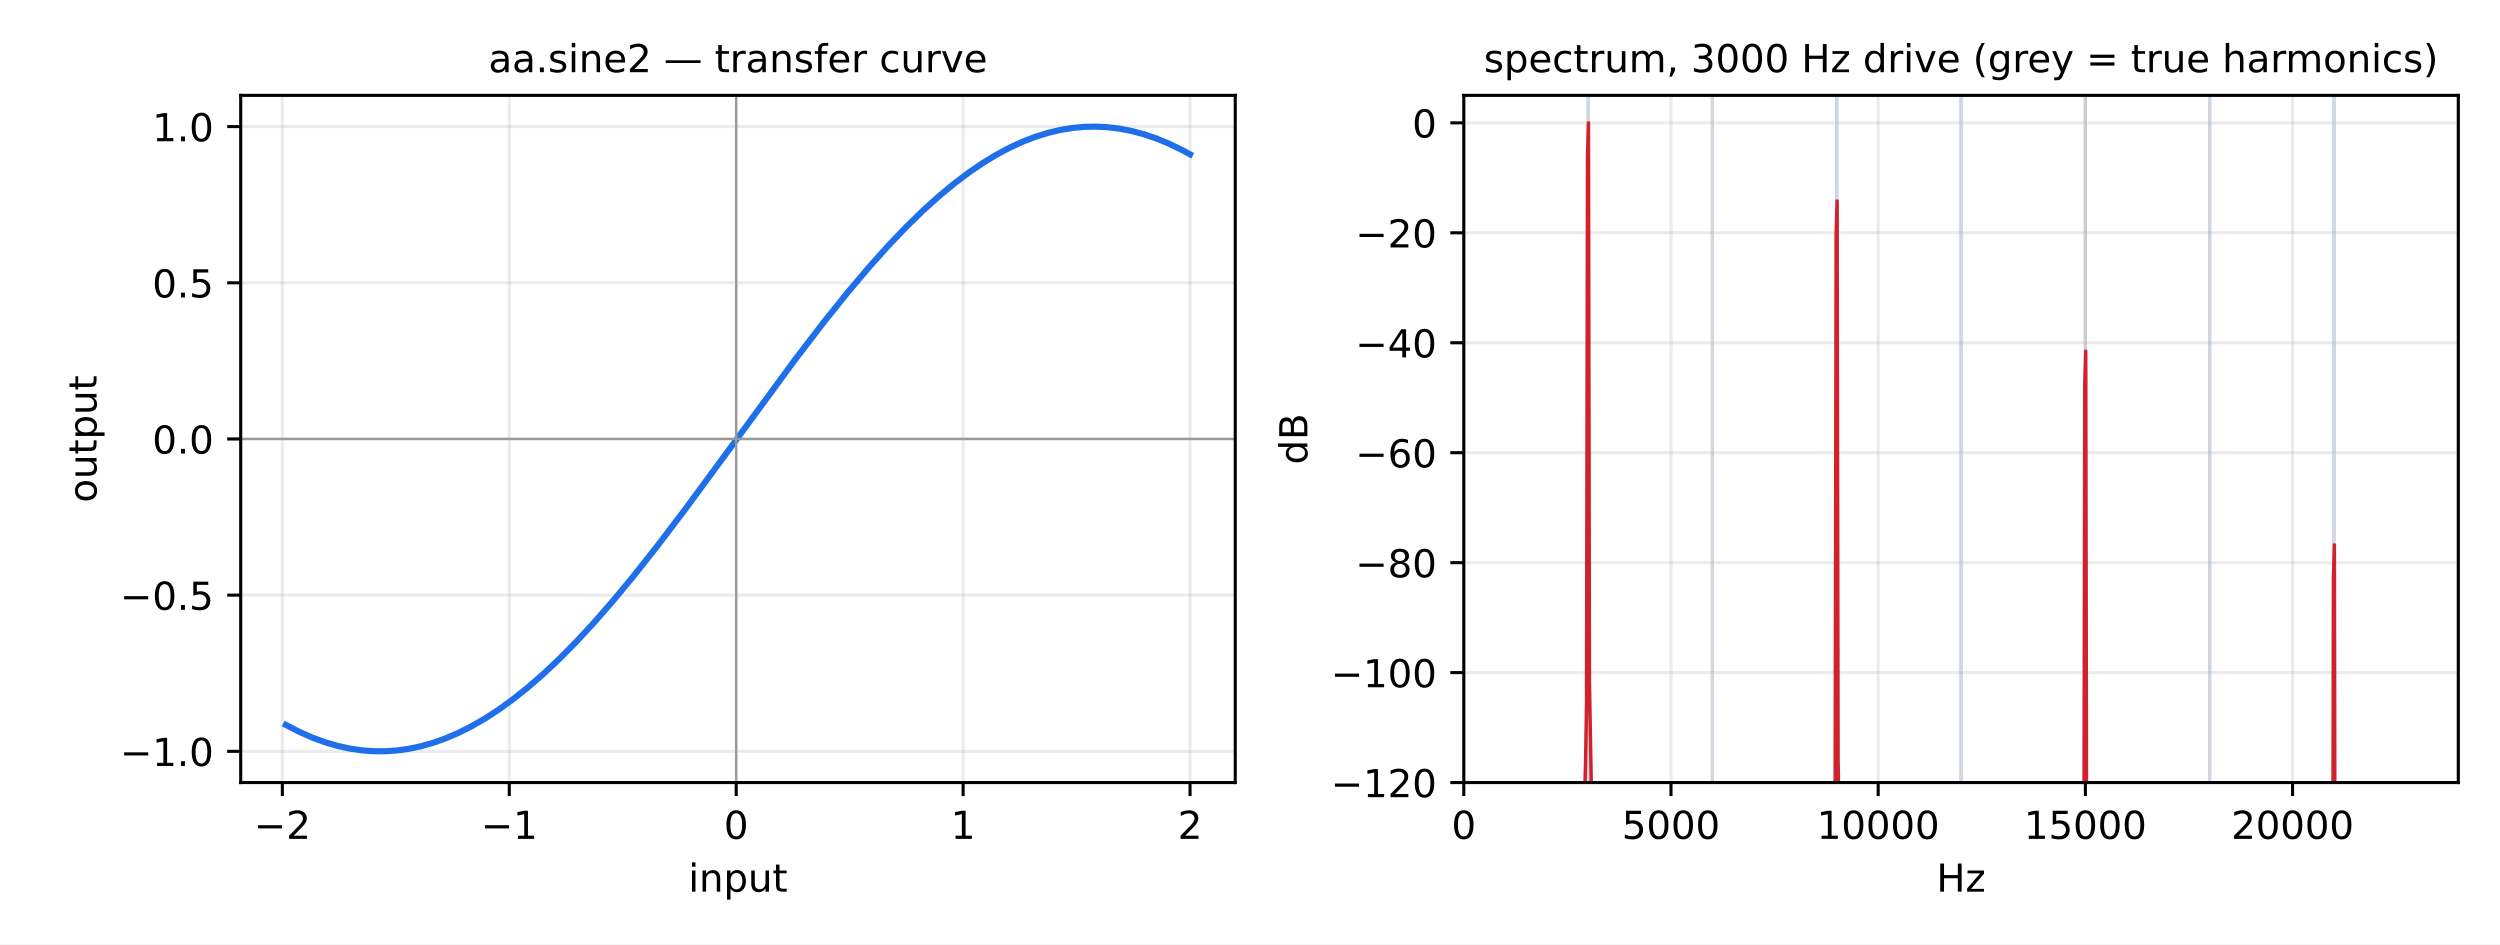
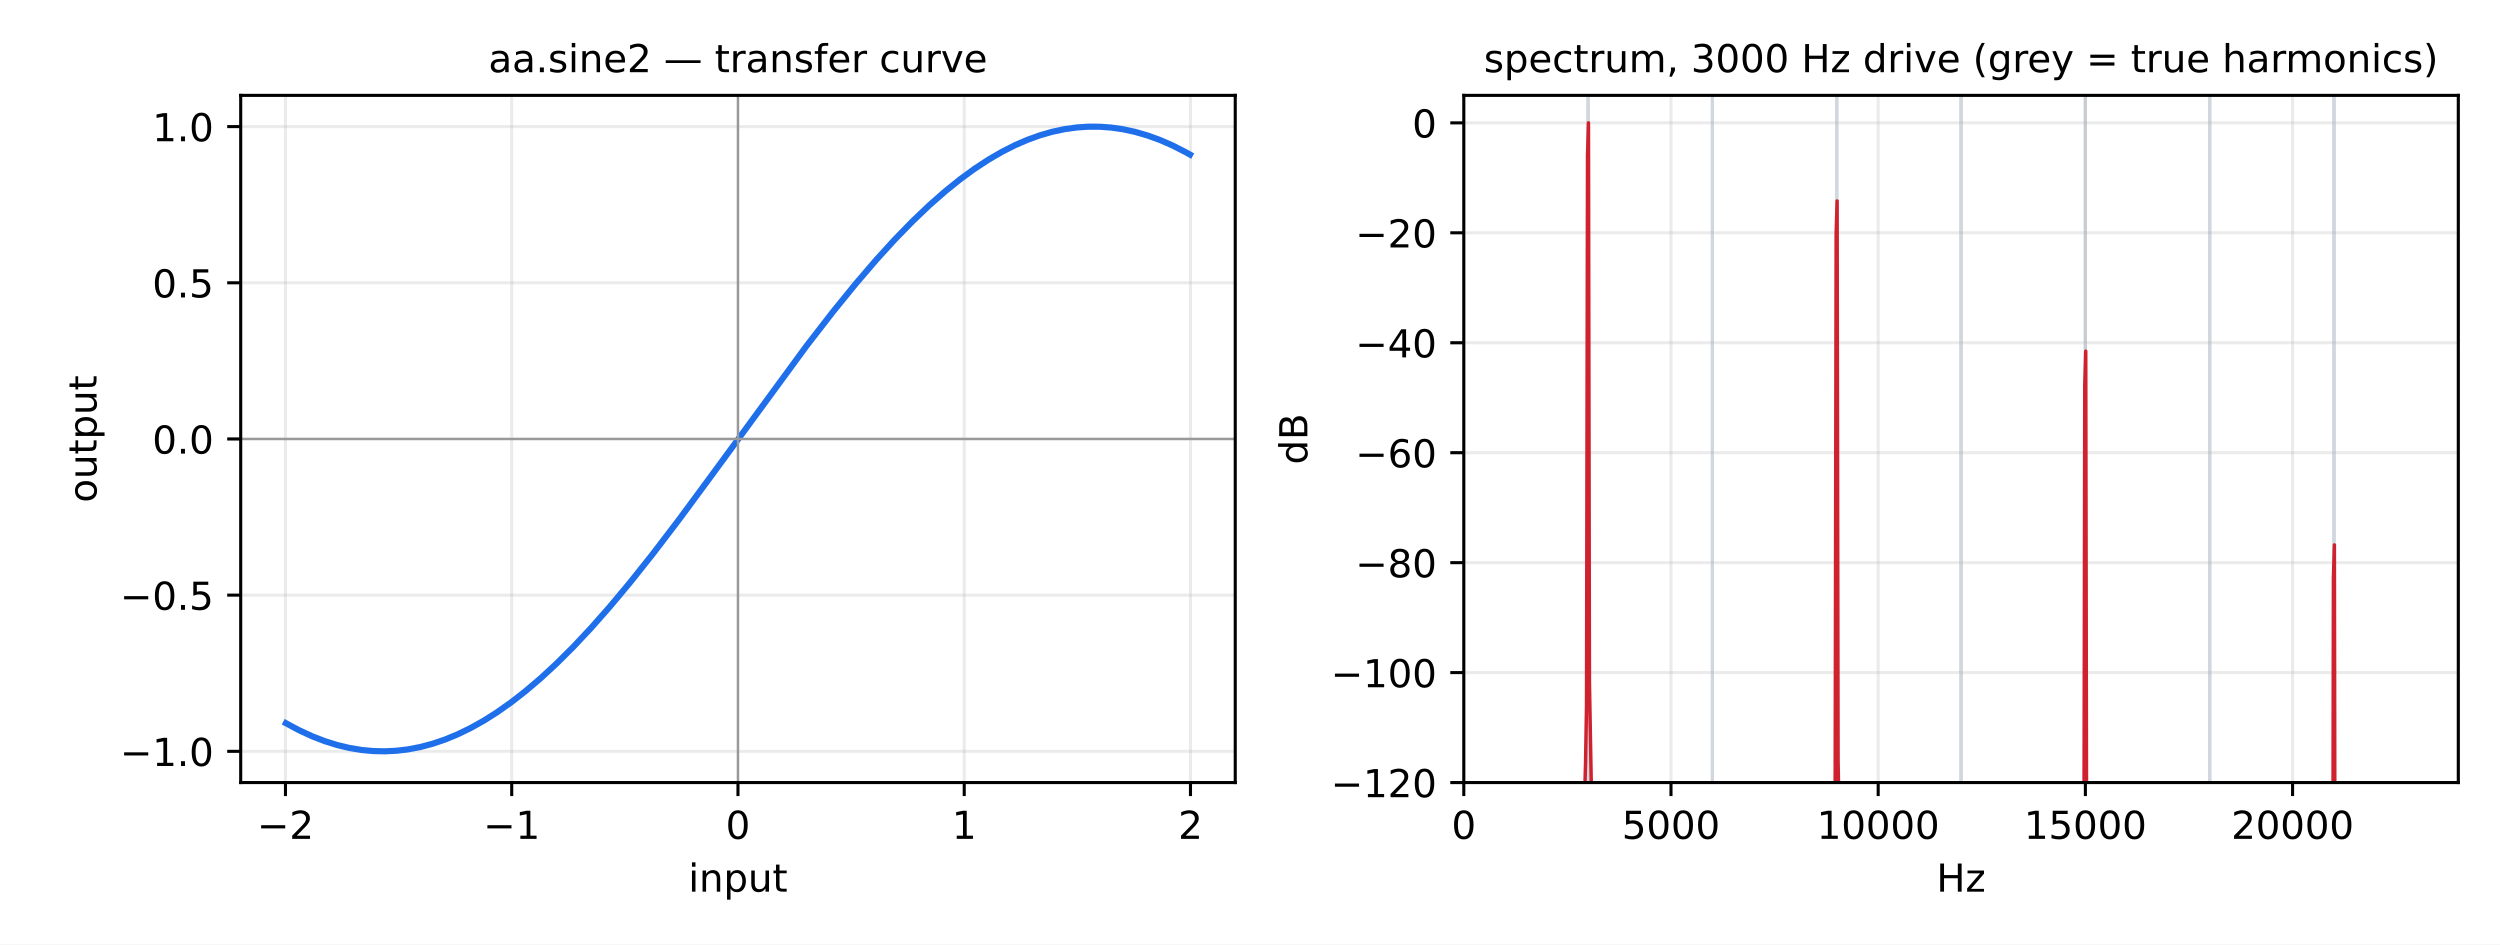
<svg xmlns="http://www.w3.org/2000/svg" xmlns:xlink="http://www.w3.org/1999/xlink" width="648pt" height="244.8pt" viewBox="0 0 648 244.8" version="1.1">
  <defs>
    <style type="text/css">*{stroke-linejoin: round; stroke-linecap: butt}</style>
  </defs>
  <g id="figure_1">
    <g id="patch_1">
      <path d="M 0 244.8  L 648 244.8  L 648 0  L 0 0  z " style="fill: #ffffff" />
    </g>
    <g id="axes_1">
      <g id="patch_2">
        <path d="M 62.39 202.84  L 320.175 202.84  L 320.175 24.72  L 62.39 24.72  z " style="fill: #ffffff" />
      </g>
      <g id="matplotlib.axis_1">
        <g id="xtick_1">
          <g id="line2d_1">
-             <path d="M 73.188 202.84  L 73.188 24.72  " clip-path="url(#p973843d0ef)" style="fill: none; stroke: #b0b0b0; stroke-opacity: 0.25; stroke-width: 0.8; stroke-linecap: square" />
+             <path d="M 73.993 202.84  L 73.993 24.72  " clip-path="url(#p1770145ce7)" style="fill: none; stroke: #b0b0b0; stroke-opacity: 0.25; stroke-width: 0.8; stroke-linecap: square" />
          </g>
          <g id="line2d_2">
            <defs>
-               <path id="mb4af9afbdc" d="M 0 0  L 0 3.5  " style="stroke: #000000; stroke-width: 0.8" />
+               <path id="mc2eedfe929" d="M 0 0  L 0 3.5  " style="stroke: #000000; stroke-width: 0.8" />
            </defs>
            <g>
-               <use xlink:href="#mb4af9afbdc" x="73.188" y="202.84" style="stroke: #000000; stroke-width: 0.8" />
+               <use xlink:href="#mc2eedfe929" x="73.993" y="202.84" style="stroke: #000000; stroke-width: 0.8" />
            </g>
          </g>
          <g id="text_1">
-             <text style="font: 10px 'DejaVu Sans', 'Bitstream Vera Sans', 'Computer Modern Sans Serif', 'Lucida Grande', 'Verdana', 'Geneva', 'Lucid', 'Arial', 'Helvetica', 'Avant Garde', sans-serif; text-anchor: middle" x="73.188" y="217.438" transform="rotate(-0 73.18848 217.4384)">−2</text>
+             <text style="font: 10px 'DejaVu Sans', 'Bitstream Vera Sans', 'Computer Modern Sans Serif', 'Lucida Grande', 'Verdana', 'Geneva', 'Lucid', 'Arial', 'Helvetica', 'Avant Garde', sans-serif; text-anchor: middle" x="73.993" y="217.438" transform="rotate(-0 73.99296 217.4384)">−2</text>
          </g>
        </g>
        <g id="xtick_2">
          <g id="line2d_3">
-             <path d="M 132.006 202.84  L 132.006 24.72  " clip-path="url(#p973843d0ef)" style="fill: none; stroke: #b0b0b0; stroke-opacity: 0.25; stroke-width: 0.8; stroke-linecap: square" />
+             <path d="M 132.638 202.84  L 132.638 24.72  " clip-path="url(#p1770145ce7)" style="fill: none; stroke: #b0b0b0; stroke-opacity: 0.25; stroke-width: 0.8; stroke-linecap: square" />
          </g>
          <g id="line2d_4">
            <g>
-               <use xlink:href="#mb4af9afbdc" x="132.006" y="202.84" style="stroke: #000000; stroke-width: 0.8" />
+               <use xlink:href="#mc2eedfe929" x="132.638" y="202.84" style="stroke: #000000; stroke-width: 0.8" />
            </g>
          </g>
          <g id="text_2">
-             <text style="font: 10px 'DejaVu Sans', 'Bitstream Vera Sans', 'Computer Modern Sans Serif', 'Lucida Grande', 'Verdana', 'Geneva', 'Lucid', 'Arial', 'Helvetica', 'Avant Garde', sans-serif; text-anchor: middle" x="132.006" y="217.438" transform="rotate(-0 132.0057 217.4384)">−1</text>
+             <text style="font: 10px 'DejaVu Sans', 'Bitstream Vera Sans', 'Computer Modern Sans Serif', 'Lucida Grande', 'Verdana', 'Geneva', 'Lucid', 'Arial', 'Helvetica', 'Avant Garde', sans-serif; text-anchor: middle" x="132.638" y="217.438" transform="rotate(-0 132.6377 217.4384)">−1</text>
          </g>
        </g>
        <g id="xtick_3">
          <g id="line2d_5">
-             <path d="M 190.823 202.84  L 190.823 24.72  " clip-path="url(#p973843d0ef)" style="fill: none; stroke: #b0b0b0; stroke-opacity: 0.25; stroke-width: 0.8; stroke-linecap: square" />
+             <path d="M 191.282 202.84  L 191.282 24.72  " clip-path="url(#p1770145ce7)" style="fill: none; stroke: #b0b0b0; stroke-opacity: 0.25; stroke-width: 0.8; stroke-linecap: square" />
          </g>
          <g id="line2d_6">
            <g>
-               <use xlink:href="#mb4af9afbdc" x="190.823" y="202.84" style="stroke: #000000; stroke-width: 0.8" />
+               <use xlink:href="#mc2eedfe929" x="191.282" y="202.84" style="stroke: #000000; stroke-width: 0.8" />
            </g>
          </g>
          <g id="text_3">
-             <text style="font: 10px 'DejaVu Sans', 'Bitstream Vera Sans', 'Computer Modern Sans Serif', 'Lucida Grande', 'Verdana', 'Geneva', 'Lucid', 'Arial', 'Helvetica', 'Avant Garde', sans-serif; text-anchor: middle" x="190.823" y="217.438" transform="rotate(-0 190.823 217.4384)">0</text>
+             <text style="font: 10px 'DejaVu Sans', 'Bitstream Vera Sans', 'Computer Modern Sans Serif', 'Lucida Grande', 'Verdana', 'Geneva', 'Lucid', 'Arial', 'Helvetica', 'Avant Garde', sans-serif; text-anchor: middle" x="191.282" y="217.438" transform="rotate(-0 191.2825 217.4384)">0</text>
          </g>
        </g>
        <g id="xtick_4">
          <g id="line2d_7">
-             <path d="M 249.64 202.84  L 249.64 24.72  " clip-path="url(#p973843d0ef)" style="fill: none; stroke: #b0b0b0; stroke-opacity: 0.25; stroke-width: 0.8; stroke-linecap: square" />
+             <path d="M 249.927 202.84  L 249.927 24.72  " clip-path="url(#p1770145ce7)" style="fill: none; stroke: #b0b0b0; stroke-opacity: 0.25; stroke-width: 0.8; stroke-linecap: square" />
          </g>
          <g id="line2d_8">
            <g>
-               <use xlink:href="#mb4af9afbdc" x="249.64" y="202.84" style="stroke: #000000; stroke-width: 0.8" />
+               <use xlink:href="#mc2eedfe929" x="249.927" y="202.84" style="stroke: #000000; stroke-width: 0.8" />
            </g>
          </g>
          <g id="text_4">
-             <text style="font: 10px 'DejaVu Sans', 'Bitstream Vera Sans', 'Computer Modern Sans Serif', 'Lucida Grande', 'Verdana', 'Geneva', 'Lucid', 'Arial', 'Helvetica', 'Avant Garde', sans-serif; text-anchor: middle" x="249.64" y="217.438" transform="rotate(-0 249.6402 217.4384)">1</text>
+             <text style="font: 10px 'DejaVu Sans', 'Bitstream Vera Sans', 'Computer Modern Sans Serif', 'Lucida Grande', 'Verdana', 'Geneva', 'Lucid', 'Arial', 'Helvetica', 'Avant Garde', sans-serif; text-anchor: middle" x="249.927" y="217.438" transform="rotate(-0 249.9273 217.4384)">1</text>
          </g>
        </g>
        <g id="xtick_5">
          <g id="line2d_9">
-             <path d="M 308.457 202.84  L 308.457 24.72  " clip-path="url(#p973843d0ef)" style="fill: none; stroke: #b0b0b0; stroke-opacity: 0.25; stroke-width: 0.8; stroke-linecap: square" />
+             <path d="M 308.572 202.84  L 308.572 24.72  " clip-path="url(#p1770145ce7)" style="fill: none; stroke: #b0b0b0; stroke-opacity: 0.25; stroke-width: 0.8; stroke-linecap: square" />
          </g>
          <g id="line2d_10">
            <g>
-               <use xlink:href="#mb4af9afbdc" x="308.457" y="202.84" style="stroke: #000000; stroke-width: 0.8" />
+               <use xlink:href="#mc2eedfe929" x="308.572" y="202.84" style="stroke: #000000; stroke-width: 0.8" />
            </g>
          </g>
          <g id="text_5">
-             <text style="font: 10px 'DejaVu Sans', 'Bitstream Vera Sans', 'Computer Modern Sans Serif', 'Lucida Grande', 'Verdana', 'Geneva', 'Lucid', 'Arial', 'Helvetica', 'Avant Garde', sans-serif; text-anchor: middle" x="308.457" y="217.438" transform="rotate(-0 308.4575 217.4384)">2</text>
+             <text style="font: 10px 'DejaVu Sans', 'Bitstream Vera Sans', 'Computer Modern Sans Serif', 'Lucida Grande', 'Verdana', 'Geneva', 'Lucid', 'Arial', 'Helvetica', 'Avant Garde', sans-serif; text-anchor: middle" x="308.572" y="217.438" transform="rotate(-0 308.572 217.4384)">2</text>
          </g>
        </g>
        <g id="text_6">
          <text style="font: 10px 'DejaVu Sans', 'Bitstream Vera Sans', 'Computer Modern Sans Serif', 'Lucida Grande', 'Verdana', 'Geneva', 'Lucid', 'Arial', 'Helvetica', 'Avant Garde', sans-serif; text-anchor: middle" x="191.282" y="231.117" transform="rotate(-0 191.2825 231.1166)">input</text>
        </g>
      </g>
      <g id="matplotlib.axis_2">
        <g id="ytick_1">
          <g id="line2d_11">
-             <path d="M 62.39 194.744  L 320.175 194.744  " clip-path="url(#p973843d0ef)" style="fill: none; stroke: #b0b0b0; stroke-opacity: 0.25; stroke-width: 0.8; stroke-linecap: square" />
+             <path d="M 62.39 194.744  L 320.175 194.744  " clip-path="url(#p1770145ce7)" style="fill: none; stroke: #b0b0b0; stroke-opacity: 0.25; stroke-width: 0.8; stroke-linecap: square" />
          </g>
          <g id="line2d_12">
            <defs>
-               <path id="mf48893161e" d="M 0 0  L -3.5 0  " style="stroke: #000000; stroke-width: 0.8" />
+               <path id="mee9a376223" d="M 0 0  L -3.5 0  " style="stroke: #000000; stroke-width: 0.8" />
            </defs>
            <g>
-               <use xlink:href="#mf48893161e" x="62.39" y="194.744" style="stroke: #000000; stroke-width: 0.8" />
+               <use xlink:href="#mee9a376223" x="62.39" y="194.744" style="stroke: #000000; stroke-width: 0.8" />
            </g>
          </g>
          <g id="text_7">
-             <text style="font: 10px 'DejaVu Sans', 'Bitstream Vera Sans', 'Computer Modern Sans Serif', 'Lucida Grande', 'Verdana', 'Geneva', 'Lucid', 'Arial', 'Helvetica', 'Avant Garde', sans-serif; text-anchor: end" x="55.39" y="198.543" transform="rotate(-0 55.39 198.5429)">−1.0</text>
+             <text style="font: 10px 'DejaVu Sans', 'Bitstream Vera Sans', 'Computer Modern Sans Serif', 'Lucida Grande', 'Verdana', 'Geneva', 'Lucid', 'Arial', 'Helvetica', 'Avant Garde', sans-serif; text-anchor: end" x="55.39" y="198.543" transform="rotate(-0 55.39 198.543)">−1.0</text>
          </g>
        </g>
        <g id="ytick_2">
          <g id="line2d_13">
-             <path d="M 62.39 154.262  L 320.175 154.262  " clip-path="url(#p973843d0ef)" style="fill: none; stroke: #b0b0b0; stroke-opacity: 0.25; stroke-width: 0.8; stroke-linecap: square" />
+             <path d="M 62.39 154.262  L 320.175 154.262  " clip-path="url(#p1770145ce7)" style="fill: none; stroke: #b0b0b0; stroke-opacity: 0.25; stroke-width: 0.8; stroke-linecap: square" />
          </g>
          <g id="line2d_14">
            <g>
-               <use xlink:href="#mf48893161e" x="62.39" y="154.262" style="stroke: #000000; stroke-width: 0.8" />
+               <use xlink:href="#mee9a376223" x="62.39" y="154.262" style="stroke: #000000; stroke-width: 0.8" />
            </g>
          </g>
          <g id="text_8">
-             <text style="font: 10px 'DejaVu Sans', 'Bitstream Vera Sans', 'Computer Modern Sans Serif', 'Lucida Grande', 'Verdana', 'Geneva', 'Lucid', 'Arial', 'Helvetica', 'Avant Garde', sans-serif; text-anchor: end" x="55.39" y="158.061" transform="rotate(-0 55.39 158.061)">−0.5</text>
+             <text style="font: 10px 'DejaVu Sans', 'Bitstream Vera Sans', 'Computer Modern Sans Serif', 'Lucida Grande', 'Verdana', 'Geneva', 'Lucid', 'Arial', 'Helvetica', 'Avant Garde', sans-serif; text-anchor: end" x="55.39" y="158.061" transform="rotate(-0 55.39 158.0611)">−0.5</text>
          </g>
        </g>
        <g id="ytick_3">
          <g id="line2d_15">
-             <path d="M 62.39 113.78  L 320.175 113.78  " clip-path="url(#p973843d0ef)" style="fill: none; stroke: #b0b0b0; stroke-opacity: 0.25; stroke-width: 0.8; stroke-linecap: square" />
+             <path d="M 62.39 113.78  L 320.175 113.78  " clip-path="url(#p1770145ce7)" style="fill: none; stroke: #b0b0b0; stroke-opacity: 0.25; stroke-width: 0.8; stroke-linecap: square" />
          </g>
          <g id="line2d_16">
            <g>
-               <use xlink:href="#mf48893161e" x="62.39" y="113.78" style="stroke: #000000; stroke-width: 0.8" />
+               <use xlink:href="#mee9a376223" x="62.39" y="113.78" style="stroke: #000000; stroke-width: 0.8" />
            </g>
          </g>
          <g id="text_9">
-             <text style="font: 10px 'DejaVu Sans', 'Bitstream Vera Sans', 'Computer Modern Sans Serif', 'Lucida Grande', 'Verdana', 'Geneva', 'Lucid', 'Arial', 'Helvetica', 'Avant Garde', sans-serif; text-anchor: end" x="55.39" y="117.579" transform="rotate(-0 55.39 117.5792)">0.0</text>
+             <text style="font: 10px 'DejaVu Sans', 'Bitstream Vera Sans', 'Computer Modern Sans Serif', 'Lucida Grande', 'Verdana', 'Geneva', 'Lucid', 'Arial', 'Helvetica', 'Avant Garde', sans-serif; text-anchor: end" x="55.39" y="117.579" transform="rotate(-0 55.39 117.5793)">0.0</text>
          </g>
        </g>
        <g id="ytick_4">
          <g id="line2d_17">
-             <path d="M 62.39 73.298  L 320.175 73.298  " clip-path="url(#p973843d0ef)" style="fill: none; stroke: #b0b0b0; stroke-opacity: 0.25; stroke-width: 0.8; stroke-linecap: square" />
+             <path d="M 62.39 73.298  L 320.175 73.298  " clip-path="url(#p1770145ce7)" style="fill: none; stroke: #b0b0b0; stroke-opacity: 0.25; stroke-width: 0.8; stroke-linecap: square" />
          </g>
          <g id="line2d_18">
            <g>
-               <use xlink:href="#mf48893161e" x="62.39" y="73.298" style="stroke: #000000; stroke-width: 0.8" />
+               <use xlink:href="#mee9a376223" x="62.39" y="73.298" style="stroke: #000000; stroke-width: 0.8" />
            </g>
          </g>
          <g id="text_10">
-             <text style="font: 10px 'DejaVu Sans', 'Bitstream Vera Sans', 'Computer Modern Sans Serif', 'Lucida Grande', 'Verdana', 'Geneva', 'Lucid', 'Arial', 'Helvetica', 'Avant Garde', sans-serif; text-anchor: end" x="55.39" y="77.097" transform="rotate(-0 55.39 77.09737)">0.5</text>
+             <text style="font: 10px 'DejaVu Sans', 'Bitstream Vera Sans', 'Computer Modern Sans Serif', 'Lucida Grande', 'Verdana', 'Geneva', 'Lucid', 'Arial', 'Helvetica', 'Avant Garde', sans-serif; text-anchor: end" x="55.39" y="77.097" transform="rotate(-0 55.39 77.09741)">0.5</text>
          </g>
        </g>
        <g id="ytick_5">
          <g id="line2d_19">
-             <path d="M 62.39 32.816  L 320.175 32.816  " clip-path="url(#p973843d0ef)" style="fill: none; stroke: #b0b0b0; stroke-opacity: 0.25; stroke-width: 0.8; stroke-linecap: square" />
+             <path d="M 62.39 32.816  L 320.175 32.816  " clip-path="url(#p1770145ce7)" style="fill: none; stroke: #b0b0b0; stroke-opacity: 0.25; stroke-width: 0.8; stroke-linecap: square" />
          </g>
          <g id="line2d_20">
            <g>
-               <use xlink:href="#mf48893161e" x="62.39" y="32.816" style="stroke: #000000; stroke-width: 0.8" />
+               <use xlink:href="#mee9a376223" x="62.39" y="32.816" style="stroke: #000000; stroke-width: 0.8" />
            </g>
          </g>
          <g id="text_11">
            <text style="font: 10px 'DejaVu Sans', 'Bitstream Vera Sans', 'Computer Modern Sans Serif', 'Lucida Grande', 'Verdana', 'Geneva', 'Lucid', 'Arial', 'Helvetica', 'Avant Garde', sans-serif; text-anchor: end" x="55.39" y="36.616" transform="rotate(-0 55.39 36.61554)">1.0</text>
          </g>
        </g>
        <g id="text_12">
          <text style="font: 10px 'DejaVu Sans', 'Bitstream Vera Sans', 'Computer Modern Sans Serif', 'Lucida Grande', 'Verdana', 'Geneva', 'Lucid', 'Arial', 'Helvetica', 'Avant Garde', sans-serif; text-anchor: middle" x="25.027" y="113.78" transform="rotate(-90 25.0275 113.78)">output</text>
        </g>
      </g>
      <g id="line2d_21">
-         <path d="M 74.108 187.902  L 77.557 189.682  L 81.007 191.202  L 84.227 192.381  L 87.446 193.325  L 90.666 194.031  L 93.886 194.497  L 96.876 194.713  L 99.865 194.721  L 102.855 194.521  L 105.845 194.112  L 109.065 193.44  L 112.284 192.53  L 115.504 191.385  L 118.724 190.007  L 122.173 188.278  L 125.623 186.294  L 129.073 184.061  L 132.752 181.413  L 136.662 178.311  L 140.572 174.924  L 144.711 171.044  L 149.081 166.642  L 153.681 161.695  L 158.74 155.917  L 164.26 149.26  L 170.469 141.401  L 177.599 132.005  L 187.258 118.876  L 206.116 93.175  L 213.476 83.574  L 219.685 75.834  L 225.205 69.306  L 230.264 63.663  L 234.864 58.853  L 239.233 54.593  L 243.373 50.858  L 247.283 47.616  L 251.192 44.666  L 254.872 42.167  L 258.322 40.078  L 261.771 38.242  L 265.221 36.665  L 268.441 35.432  L 271.661 34.433  L 274.88 33.672  L 278.1 33.15  L 281.09 32.881  L 284.08 32.821  L 287.069 32.97  L 290.059 33.326  L 293.279 33.943  L 296.499 34.798  L 299.718 35.889  L 302.938 37.213  L 306.388 38.885  L 308.457 40.013  L 308.457 40.013  " clip-path="url(#p973843d0ef)" style="fill: none; stroke: #1f6feb; stroke-width: 1.6; stroke-linecap: square" />
+         <path d="M 74.108 187.449  L 77.544 189.29  L 80.98 190.871  L 84.187 192.108  L 87.394 193.111  L 90.601 193.877  L 93.808 194.403  L 96.787 194.676  L 99.765 194.74  L 102.743 194.595  L 105.721 194.243  L 108.928 193.631  L 112.135 192.78  L 115.342 191.693  L 118.549 190.373  L 121.985 188.705  L 125.422 186.78  L 128.858 184.604  L 132.523 182.015  L 136.188 179.16  L 140.083 175.847  L 144.206 172.041  L 148.559 167.712  L 153.14 162.835  L 157.951 157.392  L 163.22 151.096  L 169.176 143.619  L 176.049 134.614  L 184.754 122.814  L 209.036 89.68  L 215.909 80.808  L 221.865 73.481  L 227.134 67.343  L 231.944 62.065  L 236.526 57.36  L 240.879 53.21  L 245.002 49.585  L 248.896 46.453  L 252.562 43.776  L 256.227 41.372  L 259.663 39.375  L 263.099 37.633  L 266.307 36.243  L 269.514 35.085  L 272.721 34.163  L 275.928 33.478  L 279.135 33.033  L 282.113 32.837  L 285.091 32.849  L 288.069 33.07  L 291.047 33.498  L 294.254 34.192  L 297.462 35.123  L 300.669 36.289  L 303.876 37.687  L 307.312 39.437  L 308.457 40.078  L 308.457 40.078  " clip-path="url(#p1770145ce7)" style="fill: none; stroke: #1f6feb; stroke-width: 1.6; stroke-linecap: square" />
      </g>
      <g id="line2d_22">
-         <path d="M 62.39 113.78  L 320.175 113.78  " clip-path="url(#p973843d0ef)" style="fill: none; stroke: #999999; stroke-width: 0.6; stroke-linecap: square" />
+         <path d="M 62.39 113.78  L 320.175 113.78  " clip-path="url(#p1770145ce7)" style="fill: none; stroke: #999999; stroke-width: 0.6; stroke-linecap: square" />
      </g>
      <g id="line2d_23">
-         <path d="M 190.823 202.84  L 190.823 24.72  " clip-path="url(#p973843d0ef)" style="fill: none; stroke: #999999; stroke-width: 0.6; stroke-linecap: square" />
+         <path d="M 191.282 202.84  L 191.282 24.72  " clip-path="url(#p1770145ce7)" style="fill: none; stroke: #999999; stroke-width: 0.6; stroke-linecap: square" />
      </g>
      <g id="patch_3">
        <path d="M 62.39 202.84  L 62.39 24.72  " style="fill: none; stroke: #000000; stroke-width: 0.8; stroke-linejoin: miter; stroke-linecap: square" />
      </g>
      <g id="patch_4">
        <path d="M 320.175 202.84  L 320.175 24.72  " style="fill: none; stroke: #000000; stroke-width: 0.8; stroke-linejoin: miter; stroke-linecap: square" />
      </g>
      <g id="patch_5">
        <path d="M 62.39 202.84  L 320.175 202.84  " style="fill: none; stroke: #000000; stroke-width: 0.8; stroke-linejoin: miter; stroke-linecap: square" />
      </g>
      <g id="patch_6">
        <path d="M 62.39 24.72  L 320.175 24.72  " style="fill: none; stroke: #000000; stroke-width: 0.8; stroke-linejoin: miter; stroke-linecap: square" />
      </g>
      <g id="text_13">
        <text style="font: 10px 'DejaVu Sans', 'Bitstream Vera Sans', 'Computer Modern Sans Serif', 'Lucida Grande', 'Verdana', 'Geneva', 'Lucid', 'Arial', 'Helvetica', 'Avant Garde', sans-serif; text-anchor: middle" x="191.282" y="18.72" transform="rotate(-0 191.2825 18.72)">aa.sine2 — transfer curve</text>
      </g>
    </g>
    <g id="axes_2">
      <g id="patch_7">
        <path d="M 379.415 202.84  L 637.2 202.84  L 637.2 24.72  L 379.415 24.72  z " style="fill: #ffffff" />
      </g>
      <g id="line2d_24">
-         <path d="M 411.638 202.84  L 411.638 24.72  " clip-path="url(#p725503d431)" style="fill: none; stroke: #d0d7de; stroke-width: 0.8; stroke-linecap: square" />
+         <path d="M 411.638 202.84  L 411.638 24.72  " clip-path="url(#p54872c2302)" style="fill: none; stroke: #d0d7de; stroke-width: 0.8; stroke-linecap: square" />
      </g>
      <g id="line2d_25">
-         <path d="M 443.861 202.84  L 443.861 24.72  " clip-path="url(#p725503d431)" style="fill: none; stroke: #d0d7de; stroke-width: 0.8; stroke-linecap: square" />
+         <path d="M 443.861 202.84  L 443.861 24.72  " clip-path="url(#p54872c2302)" style="fill: none; stroke: #d0d7de; stroke-width: 0.8; stroke-linecap: square" />
      </g>
      <g id="line2d_26">
-         <path d="M 476.084 202.84  L 476.084 24.72  " clip-path="url(#p725503d431)" style="fill: none; stroke: #d0d7de; stroke-width: 0.8; stroke-linecap: square" />
+         <path d="M 476.084 202.84  L 476.084 24.72  " clip-path="url(#p54872c2302)" style="fill: none; stroke: #d0d7de; stroke-width: 0.8; stroke-linecap: square" />
      </g>
      <g id="line2d_27">
-         <path d="M 508.308 202.84  L 508.308 24.72  " clip-path="url(#p725503d431)" style="fill: none; stroke: #d0d7de; stroke-width: 0.8; stroke-linecap: square" />
+         <path d="M 508.308 202.84  L 508.308 24.72  " clip-path="url(#p54872c2302)" style="fill: none; stroke: #d0d7de; stroke-width: 0.8; stroke-linecap: square" />
      </g>
      <g id="line2d_28">
-         <path d="M 540.531 202.84  L 540.531 24.72  " clip-path="url(#p725503d431)" style="fill: none; stroke: #d0d7de; stroke-width: 0.8; stroke-linecap: square" />
+         <path d="M 540.531 202.84  L 540.531 24.72  " clip-path="url(#p54872c2302)" style="fill: none; stroke: #d0d7de; stroke-width: 0.8; stroke-linecap: square" />
      </g>
      <g id="line2d_29">
-         <path d="M 572.754 202.84  L 572.754 24.72  " clip-path="url(#p725503d431)" style="fill: none; stroke: #d0d7de; stroke-width: 0.8; stroke-linecap: square" />
+         <path d="M 572.754 202.84  L 572.754 24.72  " clip-path="url(#p54872c2302)" style="fill: none; stroke: #d0d7de; stroke-width: 0.8; stroke-linecap: square" />
      </g>
      <g id="line2d_30">
-         <path d="M 604.977 202.84  L 604.977 24.72  " clip-path="url(#p725503d431)" style="fill: none; stroke: #d0d7de; stroke-width: 0.8; stroke-linecap: square" />
+         <path d="M 604.977 202.84  L 604.977 24.72  " clip-path="url(#p54872c2302)" style="fill: none; stroke: #d0d7de; stroke-width: 0.8; stroke-linecap: square" />
      </g>
      <g id="line2d_31">
-         <path d="M 637.2 202.84  L 637.2 24.72  " clip-path="url(#p725503d431)" style="fill: none; stroke: #d0d7de; stroke-width: 0.8; stroke-linecap: square" />
+         <path d="M 637.2 202.84  L 637.2 24.72  " clip-path="url(#p54872c2302)" style="fill: none; stroke: #d0d7de; stroke-width: 0.8; stroke-linecap: square" />
      </g>
      <g id="line2d_32">
-         <path d="M 604.977 202.84  L 604.977 24.72  " clip-path="url(#p725503d431)" style="fill: none; stroke: #d0d7de; stroke-width: 0.8; stroke-linecap: square" />
+         <path d="M 604.977 202.84  L 604.977 24.72  " clip-path="url(#p54872c2302)" style="fill: none; stroke: #d0d7de; stroke-width: 0.8; stroke-linecap: square" />
      </g>
      <g id="line2d_33">
-         <path d="M 572.754 202.84  L 572.754 24.72  " clip-path="url(#p725503d431)" style="fill: none; stroke: #d0d7de; stroke-width: 0.8; stroke-linecap: square" />
+         <path d="M 572.754 202.84  L 572.754 24.72  " clip-path="url(#p54872c2302)" style="fill: none; stroke: #d0d7de; stroke-width: 0.8; stroke-linecap: square" />
      </g>
      <g id="line2d_34">
-         <path d="M 540.531 202.84  L 540.531 24.72  " clip-path="url(#p725503d431)" style="fill: none; stroke: #d0d7de; stroke-width: 0.8; stroke-linecap: square" />
+         <path d="M 540.531 202.84  L 540.531 24.72  " clip-path="url(#p54872c2302)" style="fill: none; stroke: #d0d7de; stroke-width: 0.8; stroke-linecap: square" />
      </g>
      <g id="line2d_35">
-         <path d="M 508.308 202.84  L 508.308 24.72  " clip-path="url(#p725503d431)" style="fill: none; stroke: #d0d7de; stroke-width: 0.8; stroke-linecap: square" />
+         <path d="M 508.308 202.84  L 508.308 24.72  " clip-path="url(#p54872c2302)" style="fill: none; stroke: #d0d7de; stroke-width: 0.8; stroke-linecap: square" />
      </g>
      <g id="line2d_36">
-         <path d="M 476.084 202.84  L 476.084 24.72  " clip-path="url(#p725503d431)" style="fill: none; stroke: #d0d7de; stroke-width: 0.8; stroke-linecap: square" />
+         <path d="M 476.084 202.84  L 476.084 24.72  " clip-path="url(#p54872c2302)" style="fill: none; stroke: #d0d7de; stroke-width: 0.8; stroke-linecap: square" />
      </g>
      <g id="line2d_37">
-         <path d="M 443.861 202.84  L 443.861 24.72  " clip-path="url(#p725503d431)" style="fill: none; stroke: #d0d7de; stroke-width: 0.8; stroke-linecap: square" />
+         <path d="M 443.861 202.84  L 443.861 24.72  " clip-path="url(#p54872c2302)" style="fill: none; stroke: #d0d7de; stroke-width: 0.8; stroke-linecap: square" />
      </g>
      <g id="line2d_38">
-         <path d="M 411.638 202.84  L 411.638 24.72  " clip-path="url(#p725503d431)" style="fill: none; stroke: #d0d7de; stroke-width: 0.8; stroke-linecap: square" />
+         <path d="M 411.638 202.84  L 411.638 24.72  " clip-path="url(#p54872c2302)" style="fill: none; stroke: #d0d7de; stroke-width: 0.8; stroke-linecap: square" />
      </g>
      <g id="line2d_39">
-         <path d="M 411.638 202.84  L 411.638 24.72  " clip-path="url(#p725503d431)" style="fill: none; stroke: #d0d7de; stroke-width: 0.8; stroke-linecap: square" />
+         <path d="M 411.638 202.84  L 411.638 24.72  " clip-path="url(#p54872c2302)" style="fill: none; stroke: #d0d7de; stroke-width: 0.8; stroke-linecap: square" />
      </g>
      <g id="line2d_40">
-         <path d="M 443.861 202.84  L 443.861 24.72  " clip-path="url(#p725503d431)" style="fill: none; stroke: #d0d7de; stroke-width: 0.8; stroke-linecap: square" />
+         <path d="M 443.861 202.84  L 443.861 24.72  " clip-path="url(#p54872c2302)" style="fill: none; stroke: #d0d7de; stroke-width: 0.8; stroke-linecap: square" />
      </g>
      <g id="line2d_41">
-         <path d="M 476.084 202.84  L 476.084 24.72  " clip-path="url(#p725503d431)" style="fill: none; stroke: #d0d7de; stroke-width: 0.8; stroke-linecap: square" />
+         <path d="M 476.084 202.84  L 476.084 24.72  " clip-path="url(#p54872c2302)" style="fill: none; stroke: #d0d7de; stroke-width: 0.8; stroke-linecap: square" />
      </g>
      <g id="line2d_42">
-         <path d="M 508.308 202.84  L 508.308 24.72  " clip-path="url(#p725503d431)" style="fill: none; stroke: #d0d7de; stroke-width: 0.8; stroke-linecap: square" />
+         <path d="M 508.308 202.84  L 508.308 24.72  " clip-path="url(#p54872c2302)" style="fill: none; stroke: #d0d7de; stroke-width: 0.8; stroke-linecap: square" />
      </g>
      <g id="line2d_43">
-         <path d="M 540.531 202.84  L 540.531 24.72  " clip-path="url(#p725503d431)" style="fill: none; stroke: #d0d7de; stroke-width: 0.8; stroke-linecap: square" />
+         <path d="M 540.531 202.84  L 540.531 24.72  " clip-path="url(#p54872c2302)" style="fill: none; stroke: #d0d7de; stroke-width: 0.8; stroke-linecap: square" />
      </g>
      <g id="line2d_44">
-         <path d="M 572.754 202.84  L 572.754 24.72  " clip-path="url(#p725503d431)" style="fill: none; stroke: #d0d7de; stroke-width: 0.8; stroke-linecap: square" />
+         <path d="M 572.754 202.84  L 572.754 24.72  " clip-path="url(#p54872c2302)" style="fill: none; stroke: #d0d7de; stroke-width: 0.8; stroke-linecap: square" />
      </g>
      <g id="line2d_45">
-         <path d="M 604.977 202.84  L 604.977 24.72  " clip-path="url(#p725503d431)" style="fill: none; stroke: #d0d7de; stroke-width: 0.8; stroke-linecap: square" />
+         <path d="M 604.977 202.84  L 604.977 24.72  " clip-path="url(#p54872c2302)" style="fill: none; stroke: #d0d7de; stroke-width: 0.8; stroke-linecap: square" />
      </g>
      <g id="line2d_46">
-         <path d="M 637.2 202.84  L 637.2 24.72  " clip-path="url(#p725503d431)" style="fill: none; stroke: #d0d7de; stroke-width: 0.8; stroke-linecap: square" />
+         <path d="M 637.2 202.84  L 637.2 24.72  " clip-path="url(#p54872c2302)" style="fill: none; stroke: #d0d7de; stroke-width: 0.8; stroke-linecap: square" />
      </g>
      <g id="matplotlib.axis_3">
        <g id="xtick_6">
          <g id="line2d_47">
-             <path d="M 379.415 202.84  L 379.415 24.72  " clip-path="url(#p725503d431)" style="fill: none; stroke: #b0b0b0; stroke-opacity: 0.25; stroke-width: 0.8; stroke-linecap: square" />
+             <path d="M 379.415 202.84  L 379.415 24.72  " clip-path="url(#p54872c2302)" style="fill: none; stroke: #b0b0b0; stroke-opacity: 0.25; stroke-width: 0.8; stroke-linecap: square" />
          </g>
          <g id="line2d_48">
            <g>
-               <use xlink:href="#mb4af9afbdc" x="379.415" y="202.84" style="stroke: #000000; stroke-width: 0.8" />
+               <use xlink:href="#mc2eedfe929" x="379.415" y="202.84" style="stroke: #000000; stroke-width: 0.8" />
            </g>
          </g>
          <g id="text_14">
            <text style="font: 10px 'DejaVu Sans', 'Bitstream Vera Sans', 'Computer Modern Sans Serif', 'Lucida Grande', 'Verdana', 'Geneva', 'Lucid', 'Arial', 'Helvetica', 'Avant Garde', sans-serif; text-anchor: middle" x="379.415" y="217.438" transform="rotate(-0 379.415 217.4384)">0</text>
          </g>
        </g>
        <g id="xtick_7">
          <g id="line2d_49">
-             <path d="M 433.12 202.84  L 433.12 24.72  " clip-path="url(#p725503d431)" style="fill: none; stroke: #b0b0b0; stroke-opacity: 0.25; stroke-width: 0.8; stroke-linecap: square" />
+             <path d="M 433.12 202.84  L 433.12 24.72  " clip-path="url(#p54872c2302)" style="fill: none; stroke: #b0b0b0; stroke-opacity: 0.25; stroke-width: 0.8; stroke-linecap: square" />
          </g>
          <g id="line2d_50">
            <g>
-               <use xlink:href="#mb4af9afbdc" x="433.12" y="202.84" style="stroke: #000000; stroke-width: 0.8" />
+               <use xlink:href="#mc2eedfe929" x="433.12" y="202.84" style="stroke: #000000; stroke-width: 0.8" />
            </g>
          </g>
          <g id="text_15">
            <text style="font: 10px 'DejaVu Sans', 'Bitstream Vera Sans', 'Computer Modern Sans Serif', 'Lucida Grande', 'Verdana', 'Geneva', 'Lucid', 'Arial', 'Helvetica', 'Avant Garde', sans-serif; text-anchor: middle" x="433.12" y="217.438" transform="rotate(-0 433.1202 217.4384)">5000</text>
          </g>
        </g>
        <g id="xtick_8">
          <g id="line2d_51">
-             <path d="M 486.825 202.84  L 486.825 24.72  " clip-path="url(#p725503d431)" style="fill: none; stroke: #b0b0b0; stroke-opacity: 0.25; stroke-width: 0.8; stroke-linecap: square" />
+             <path d="M 486.825 202.84  L 486.825 24.72  " clip-path="url(#p54872c2302)" style="fill: none; stroke: #b0b0b0; stroke-opacity: 0.25; stroke-width: 0.8; stroke-linecap: square" />
          </g>
          <g id="line2d_52">
            <g>
-               <use xlink:href="#mb4af9afbdc" x="486.825" y="202.84" style="stroke: #000000; stroke-width: 0.8" />
+               <use xlink:href="#mc2eedfe929" x="486.825" y="202.84" style="stroke: #000000; stroke-width: 0.8" />
            </g>
          </g>
          <g id="text_16">
            <text style="font: 10px 'DejaVu Sans', 'Bitstream Vera Sans', 'Computer Modern Sans Serif', 'Lucida Grande', 'Verdana', 'Geneva', 'Lucid', 'Arial', 'Helvetica', 'Avant Garde', sans-serif; text-anchor: middle" x="486.825" y="217.438" transform="rotate(-0 486.8254 217.4384)">10000</text>
          </g>
        </g>
        <g id="xtick_9">
          <g id="line2d_53">
-             <path d="M 540.531 202.84  L 540.531 24.72  " clip-path="url(#p725503d431)" style="fill: none; stroke: #b0b0b0; stroke-opacity: 0.25; stroke-width: 0.8; stroke-linecap: square" />
+             <path d="M 540.531 202.84  L 540.531 24.72  " clip-path="url(#p54872c2302)" style="fill: none; stroke: #b0b0b0; stroke-opacity: 0.25; stroke-width: 0.8; stroke-linecap: square" />
          </g>
          <g id="line2d_54">
            <g>
-               <use xlink:href="#mb4af9afbdc" x="540.531" y="202.84" style="stroke: #000000; stroke-width: 0.8" />
+               <use xlink:href="#mc2eedfe929" x="540.531" y="202.84" style="stroke: #000000; stroke-width: 0.8" />
            </g>
          </g>
          <g id="text_17">
            <text style="font: 10px 'DejaVu Sans', 'Bitstream Vera Sans', 'Computer Modern Sans Serif', 'Lucida Grande', 'Verdana', 'Geneva', 'Lucid', 'Arial', 'Helvetica', 'Avant Garde', sans-serif; text-anchor: middle" x="540.531" y="217.438" transform="rotate(-0 540.5306 217.4384)">15000</text>
          </g>
        </g>
        <g id="xtick_10">
          <g id="line2d_55">
-             <path d="M 594.236 202.84  L 594.236 24.72  " clip-path="url(#p725503d431)" style="fill: none; stroke: #b0b0b0; stroke-opacity: 0.25; stroke-width: 0.8; stroke-linecap: square" />
+             <path d="M 594.236 202.84  L 594.236 24.72  " clip-path="url(#p54872c2302)" style="fill: none; stroke: #b0b0b0; stroke-opacity: 0.25; stroke-width: 0.8; stroke-linecap: square" />
          </g>
          <g id="line2d_56">
            <g>
-               <use xlink:href="#mb4af9afbdc" x="594.236" y="202.84" style="stroke: #000000; stroke-width: 0.8" />
+               <use xlink:href="#mc2eedfe929" x="594.236" y="202.84" style="stroke: #000000; stroke-width: 0.8" />
            </g>
          </g>
          <g id="text_18">
            <text style="font: 10px 'DejaVu Sans', 'Bitstream Vera Sans', 'Computer Modern Sans Serif', 'Lucida Grande', 'Verdana', 'Geneva', 'Lucid', 'Arial', 'Helvetica', 'Avant Garde', sans-serif; text-anchor: middle" x="594.236" y="217.438" transform="rotate(-0 594.2358 217.4384)">20000</text>
          </g>
        </g>
        <g id="text_19">
          <text style="font: 10px 'DejaVu Sans', 'Bitstream Vera Sans', 'Computer Modern Sans Serif', 'Lucida Grande', 'Verdana', 'Geneva', 'Lucid', 'Arial', 'Helvetica', 'Avant Garde', sans-serif; text-anchor: middle" x="508.308" y="231.117" transform="rotate(-0 508.3075 231.1166)">Hz</text>
        </g>
      </g>
      <g id="matplotlib.axis_4">
        <g id="ytick_6">
          <g id="line2d_57">
-             <path d="M 379.415 202.84  L 637.2 202.84  " clip-path="url(#p725503d431)" style="fill: none; stroke: #b0b0b0; stroke-opacity: 0.25; stroke-width: 0.8; stroke-linecap: square" />
+             <path d="M 379.415 202.84  L 637.2 202.84  " clip-path="url(#p54872c2302)" style="fill: none; stroke: #b0b0b0; stroke-opacity: 0.25; stroke-width: 0.8; stroke-linecap: square" />
          </g>
          <g id="line2d_58">
            <g>
-               <use xlink:href="#mf48893161e" x="379.415" y="202.84" style="stroke: #000000; stroke-width: 0.8" />
+               <use xlink:href="#mee9a376223" x="379.415" y="202.84" style="stroke: #000000; stroke-width: 0.8" />
            </g>
          </g>
          <g id="text_20">
            <text style="font: 10px 'DejaVu Sans', 'Bitstream Vera Sans', 'Computer Modern Sans Serif', 'Lucida Grande', 'Verdana', 'Geneva', 'Lucid', 'Arial', 'Helvetica', 'Avant Garde', sans-serif; text-anchor: end" x="372.415" y="206.639" transform="rotate(-0 372.415 206.6392)">−120</text>
          </g>
        </g>
        <g id="ytick_7">
          <g id="line2d_59">
-             <path d="M 379.415 174.341  L 637.2 174.341  " clip-path="url(#p725503d431)" style="fill: none; stroke: #b0b0b0; stroke-opacity: 0.25; stroke-width: 0.8; stroke-linecap: square" />
+             <path d="M 379.415 174.341  L 637.2 174.341  " clip-path="url(#p54872c2302)" style="fill: none; stroke: #b0b0b0; stroke-opacity: 0.25; stroke-width: 0.8; stroke-linecap: square" />
          </g>
          <g id="line2d_60">
            <g>
-               <use xlink:href="#mf48893161e" x="379.415" y="174.341" style="stroke: #000000; stroke-width: 0.8" />
+               <use xlink:href="#mee9a376223" x="379.415" y="174.341" style="stroke: #000000; stroke-width: 0.8" />
            </g>
          </g>
          <g id="text_21">
            <text style="font: 10px 'DejaVu Sans', 'Bitstream Vera Sans', 'Computer Modern Sans Serif', 'Lucida Grande', 'Verdana', 'Geneva', 'Lucid', 'Arial', 'Helvetica', 'Avant Garde', sans-serif; text-anchor: end" x="372.415" y="178.14" transform="rotate(-0 372.415 178.14)">−100</text>
          </g>
        </g>
        <g id="ytick_8">
          <g id="line2d_61">
-             <path d="M 379.415 145.842  L 637.2 145.842  " clip-path="url(#p725503d431)" style="fill: none; stroke: #b0b0b0; stroke-opacity: 0.25; stroke-width: 0.8; stroke-linecap: square" />
+             <path d="M 379.415 145.842  L 637.2 145.842  " clip-path="url(#p54872c2302)" style="fill: none; stroke: #b0b0b0; stroke-opacity: 0.25; stroke-width: 0.8; stroke-linecap: square" />
          </g>
          <g id="line2d_62">
            <g>
-               <use xlink:href="#mf48893161e" x="379.415" y="145.842" style="stroke: #000000; stroke-width: 0.8" />
+               <use xlink:href="#mee9a376223" x="379.415" y="145.842" style="stroke: #000000; stroke-width: 0.8" />
            </g>
          </g>
          <g id="text_22">
            <text style="font: 10px 'DejaVu Sans', 'Bitstream Vera Sans', 'Computer Modern Sans Serif', 'Lucida Grande', 'Verdana', 'Geneva', 'Lucid', 'Arial', 'Helvetica', 'Avant Garde', sans-serif; text-anchor: end" x="372.415" y="149.641" transform="rotate(-0 372.415 149.6408)">−80</text>
          </g>
        </g>
        <g id="ytick_9">
          <g id="line2d_63">
-             <path d="M 379.415 117.342  L 637.2 117.342  " clip-path="url(#p725503d431)" style="fill: none; stroke: #b0b0b0; stroke-opacity: 0.25; stroke-width: 0.8; stroke-linecap: square" />
+             <path d="M 379.415 117.342  L 637.2 117.342  " clip-path="url(#p54872c2302)" style="fill: none; stroke: #b0b0b0; stroke-opacity: 0.25; stroke-width: 0.8; stroke-linecap: square" />
          </g>
          <g id="line2d_64">
            <g>
-               <use xlink:href="#mf48893161e" x="379.415" y="117.342" style="stroke: #000000; stroke-width: 0.8" />
+               <use xlink:href="#mee9a376223" x="379.415" y="117.342" style="stroke: #000000; stroke-width: 0.8" />
            </g>
          </g>
          <g id="text_23">
            <text style="font: 10px 'DejaVu Sans', 'Bitstream Vera Sans', 'Computer Modern Sans Serif', 'Lucida Grande', 'Verdana', 'Geneva', 'Lucid', 'Arial', 'Helvetica', 'Avant Garde', sans-serif; text-anchor: end" x="372.415" y="121.142" transform="rotate(-0 372.415 121.1416)">−60</text>
          </g>
        </g>
        <g id="ytick_10">
          <g id="line2d_65">
-             <path d="M 379.415 88.843  L 637.2 88.843  " clip-path="url(#p725503d431)" style="fill: none; stroke: #b0b0b0; stroke-opacity: 0.25; stroke-width: 0.8; stroke-linecap: square" />
+             <path d="M 379.415 88.843  L 637.2 88.843  " clip-path="url(#p54872c2302)" style="fill: none; stroke: #b0b0b0; stroke-opacity: 0.25; stroke-width: 0.8; stroke-linecap: square" />
          </g>
          <g id="line2d_66">
            <g>
-               <use xlink:href="#mf48893161e" x="379.415" y="88.843" style="stroke: #000000; stroke-width: 0.8" />
+               <use xlink:href="#mee9a376223" x="379.415" y="88.843" style="stroke: #000000; stroke-width: 0.8" />
            </g>
          </g>
          <g id="text_24">
            <text style="font: 10px 'DejaVu Sans', 'Bitstream Vera Sans', 'Computer Modern Sans Serif', 'Lucida Grande', 'Verdana', 'Geneva', 'Lucid', 'Arial', 'Helvetica', 'Avant Garde', sans-serif; text-anchor: end" x="372.415" y="92.642" transform="rotate(-0 372.415 92.64242)">−40</text>
          </g>
        </g>
        <g id="ytick_11">
          <g id="line2d_67">
-             <path d="M 379.415 60.344  L 637.2 60.344  " clip-path="url(#p725503d431)" style="fill: none; stroke: #b0b0b0; stroke-opacity: 0.25; stroke-width: 0.8; stroke-linecap: square" />
+             <path d="M 379.415 60.344  L 637.2 60.344  " clip-path="url(#p54872c2302)" style="fill: none; stroke: #b0b0b0; stroke-opacity: 0.25; stroke-width: 0.8; stroke-linecap: square" />
          </g>
          <g id="line2d_68">
            <g>
-               <use xlink:href="#mf48893161e" x="379.415" y="60.344" style="stroke: #000000; stroke-width: 0.8" />
+               <use xlink:href="#mee9a376223" x="379.415" y="60.344" style="stroke: #000000; stroke-width: 0.8" />
            </g>
          </g>
          <g id="text_25">
            <text style="font: 10px 'DejaVu Sans', 'Bitstream Vera Sans', 'Computer Modern Sans Serif', 'Lucida Grande', 'Verdana', 'Geneva', 'Lucid', 'Arial', 'Helvetica', 'Avant Garde', sans-serif; text-anchor: end" x="372.415" y="64.143" transform="rotate(-0 372.415 64.14322)">−20</text>
          </g>
        </g>
        <g id="ytick_12">
          <g id="line2d_69">
-             <path d="M 379.415 31.845  L 637.2 31.845  " clip-path="url(#p725503d431)" style="fill: none; stroke: #b0b0b0; stroke-opacity: 0.25; stroke-width: 0.8; stroke-linecap: square" />
+             <path d="M 379.415 31.845  L 637.2 31.845  " clip-path="url(#p54872c2302)" style="fill: none; stroke: #b0b0b0; stroke-opacity: 0.25; stroke-width: 0.8; stroke-linecap: square" />
          </g>
          <g id="line2d_70">
            <g>
-               <use xlink:href="#mf48893161e" x="379.415" y="31.845" style="stroke: #000000; stroke-width: 0.8" />
+               <use xlink:href="#mee9a376223" x="379.415" y="31.845" style="stroke: #000000; stroke-width: 0.8" />
            </g>
          </g>
          <g id="text_26">
            <text style="font: 10px 'DejaVu Sans', 'Bitstream Vera Sans', 'Computer Modern Sans Serif', 'Lucida Grande', 'Verdana', 'Geneva', 'Lucid', 'Arial', 'Helvetica', 'Avant Garde', sans-serif; text-anchor: end" x="372.415" y="35.644" transform="rotate(-0 372.415 35.64402)">0</text>
          </g>
        </g>
        <g id="text_27">
          <text style="font: 10px 'DejaVu Sans', 'Bitstream Vera Sans', 'Computer Modern Sans Serif', 'Lucida Grande', 'Verdana', 'Geneva', 'Lucid', 'Arial', 'Helvetica', 'Avant Garde', sans-serif; text-anchor: middle" x="338.868" y="113.78" transform="rotate(-90 338.8681 113.78)">dB</text>
        </g>
      </g>
      <g id="line2d_71">
-         <path d="M 407.599 245.8  L 408.208 241.656  L 408.963 235.294  L 409.719 226.711  L 410.222 218.707  L 410.726 206.789  L 410.977 197.606  L 411.229 182.704  L 411.481 40.422  L 411.733 31.845  L 411.984 176.886  L 412.488 204.795  L 412.991 217.496  L 413.746 229.151  L 414.502 237.042  L 415.509 244.727  L 415.678 245.8  M 474.242 245.8  L 474.668 238.935  L 475.172 227.028  L 475.424 217.848  L 475.675 202.948  L 475.927 60.667  L 476.179 52.09  L 476.431 197.131  L 476.934 225.035  L 477.437 237.727  L 477.924 245.8  M 540.055 245.8  L 540.122 241.89  L 540.373 99.608  L 540.625 91.031  L 540.877 236.073  L 541.015 245.8  M 604.65 245.8  L 604.82 149.823  L 605.071 141.246  L 605.253 245.8  L 605.253 245.8  " clip-path="url(#p725503d431)" style="fill: none; stroke: #cf222e; stroke-width: 0.9; stroke-linecap: square" />
+         <path d="M 407.599 245.8  L 408.208 241.656  L 408.963 235.294  L 409.719 226.711  L 410.222 218.707  L 410.726 206.789  L 410.977 197.606  L 411.229 182.704  L 411.481 40.422  L 411.733 31.845  L 411.984 176.886  L 412.488 204.795  L 412.991 217.496  L 413.746 229.151  L 414.502 237.042  L 415.509 244.727  L 415.678 245.8  M 474.242 245.8  L 474.668 238.935  L 475.172 227.028  L 475.424 217.848  L 475.675 202.948  L 475.927 60.667  L 476.179 52.09  L 476.431 197.131  L 476.934 225.035  L 477.437 237.727  L 477.924 245.8  M 540.055 245.8  L 540.122 241.89  L 540.373 99.608  L 540.625 91.031  L 540.877 236.073  L 541.015 245.8  M 604.65 245.8  L 604.82 149.823  L 605.071 141.246  L 605.253 245.8  L 605.253 245.8  " clip-path="url(#p54872c2302)" style="fill: none; stroke: #cf222e; stroke-width: 0.9; stroke-linecap: square" />
      </g>
      <g id="patch_8">
        <path d="M 379.415 202.84  L 379.415 24.72  " style="fill: none; stroke: #000000; stroke-width: 0.8; stroke-linejoin: miter; stroke-linecap: square" />
      </g>
      <g id="patch_9">
        <path d="M 637.2 202.84  L 637.2 24.72  " style="fill: none; stroke: #000000; stroke-width: 0.8; stroke-linejoin: miter; stroke-linecap: square" />
      </g>
      <g id="patch_10">
        <path d="M 379.415 202.84  L 637.2 202.84  " style="fill: none; stroke: #000000; stroke-width: 0.8; stroke-linejoin: miter; stroke-linecap: square" />
      </g>
      <g id="patch_11">
        <path d="M 379.415 24.72  L 637.2 24.72  " style="fill: none; stroke: #000000; stroke-width: 0.8; stroke-linejoin: miter; stroke-linecap: square" />
      </g>
      <g id="text_28">
        <text style="font: 10px 'DejaVu Sans', 'Bitstream Vera Sans', 'Computer Modern Sans Serif', 'Lucida Grande', 'Verdana', 'Geneva', 'Lucid', 'Arial', 'Helvetica', 'Avant Garde', sans-serif; text-anchor: middle" x="508.308" y="18.72" transform="rotate(-0 508.3075 18.72)">spectrum, 3000 Hz drive (grey = true harmonics)</text>
      </g>
    </g>
  </g>
  <defs>
-     <clipPath id="p973843d0ef">
+     <clipPath id="p1770145ce7">
      <rect x="62.39" y="24.72" width="257.785" height="178.12" />
    </clipPath>
-     <clipPath id="p725503d431">
+     <clipPath id="p54872c2302">
      <rect x="379.415" y="24.72" width="257.785" height="178.12" />
    </clipPath>
  </defs>
</svg>
